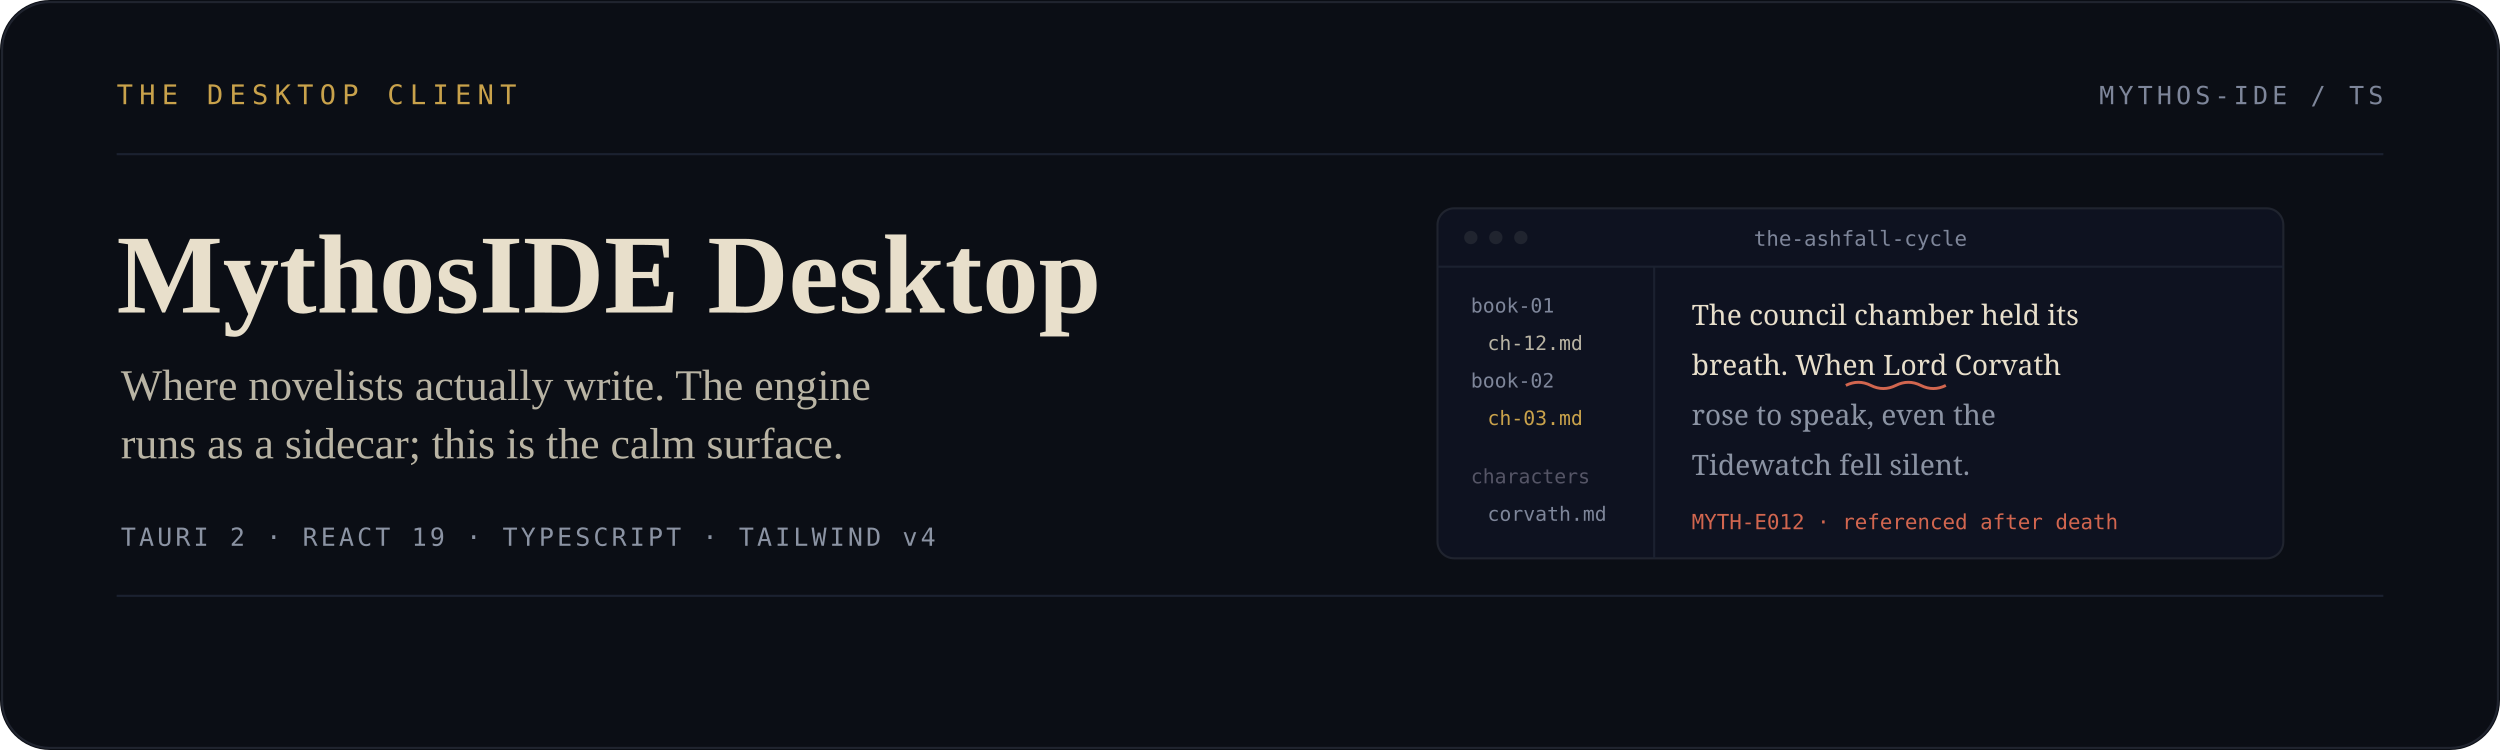
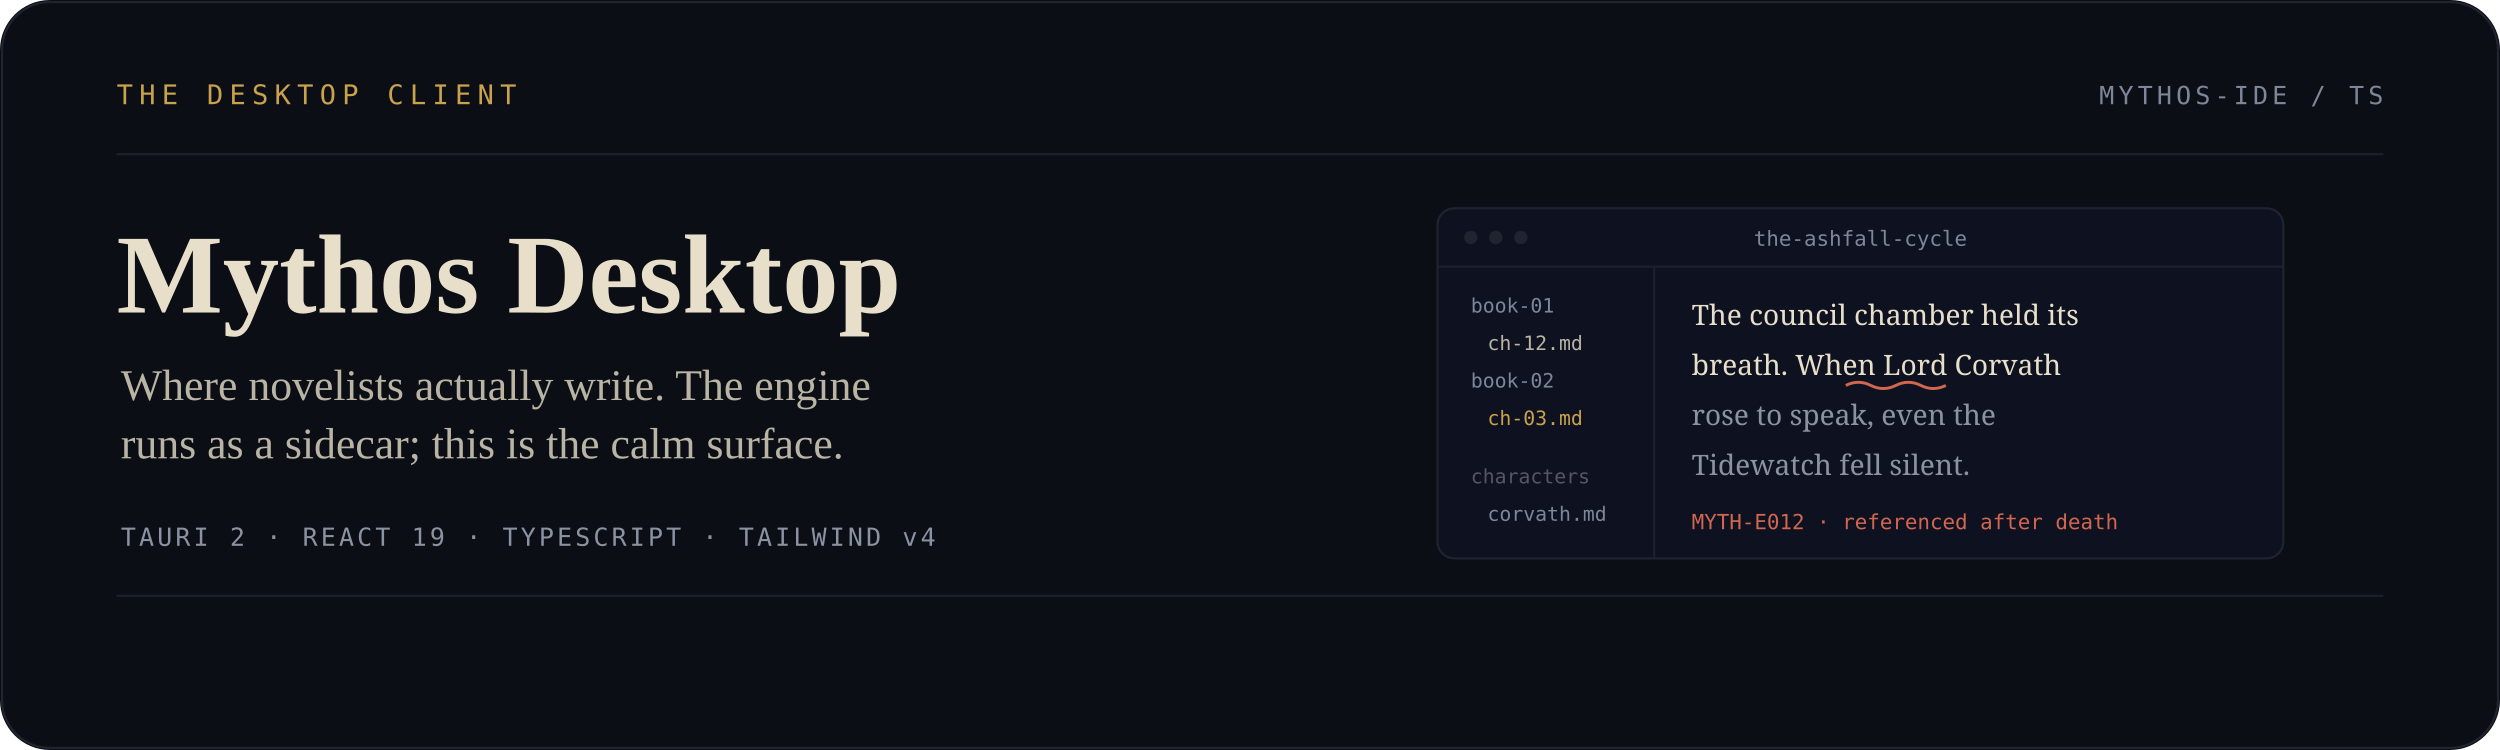
<svg xmlns="http://www.w3.org/2000/svg" width="1200" height="360" viewBox="0 0 1200 360" role="img" aria-labelledby="t d">
  <rect width="1200" height="360" rx="24" fill="#0B0E15" />
  <rect x="1" y="1" width="1198" height="358" rx="23" fill="none" stroke="#20242f" />
  <path d="M56 74H1144M56 286H1144" stroke="#1b2130" />
  <text x="56" y="50" fill="#C9A24B" font-family="ui-monospace, SFMono-Regular, Menlo, monospace" font-size="13" letter-spacing="3">THE DESKTOP CLIENT</text>
  <text x="1144" y="50" text-anchor="end" fill="#7E869A" font-family="ui-monospace, SFMono-Regular, Menlo, monospace" font-size="12" letter-spacing="2">MYTHOS-IDE / TS</text>
-   <text x="56" y="150" fill="#E8DFCB" font-family="Georgia, 'Times New Roman', serif" font-size="54" font-weight="600">MythosIDE Desktop</text>
+   <text x="56" y="150" fill="#E8DFCB" font-family="Georgia, 'Times New Roman', serif" font-size="54" font-weight="600">Mythos Desktop</text>
  <text x="58" y="192" fill="#B9B4A4" font-family="Georgia, 'Times New Roman', serif" font-size="21">Where novelists actually write. The engine</text>
  <text x="58" y="220" fill="#B9B4A4" font-family="Georgia, 'Times New Roman', serif" font-size="21">runs as a sidecar; this is the calm surface.</text>
  <text x="58" y="262" fill="#8b93a3" font-family="ui-monospace, SFMono-Regular, Menlo, monospace" font-size="12" letter-spacing="1.5">TAURI 2 · REACT 19 · TYPESCRIPT · TAILWIND v4</text>
  <g transform="translate(690 100)">
    <rect x="0" y="0" width="406" height="168" rx="8" fill="#0E1220" stroke="#20242f" />
    <path d="M0 28H406" stroke="#1b2130" />
    <circle cx="16" cy="14" r="3.2" fill="#20242f" />
    <circle cx="28" cy="14" r="3.2" fill="#20242f" />
    <circle cx="40" cy="14" r="3.2" fill="#20242f" />
    <text x="203" y="18" text-anchor="middle" fill="#7E869A" font-family="ui-monospace, monospace" font-size="10">the-ashfall-cycle</text>
    <path d="M104 28V168" stroke="#1b2130" />
    <g font-family="ui-monospace, monospace" font-size="9.5" fill="#7E869A">
      <text x="16" y="50">book-01</text>
      <text x="24" y="68" fill="#B9B4A4">ch-12.md</text>
      <text x="16" y="86">book-02</text>
      <text x="24" y="104" fill="#C9A24B">ch-03.md</text>
      <text x="16" y="132" fill="#556">characters</text>
      <text x="24" y="150">corvath.md</text>
    </g>
    <g font-family="Georgia, serif" font-size="13.5" fill="#E8DFCB">
      <text x="122" y="56">The council chamber held its</text>
      <text x="122" y="80">breath. When <tspan fill="#E8DFCB">Lord Corvath</tspan>
      </text>
      <path d="M196 85 q6 -3 12 0 t12 0 t12 0 t12 0" fill="none" stroke="#D2664F" stroke-width="1.4" />
      <text x="122" y="104" fill="#8b93a3">rose to speak, even the</text>
      <text x="122" y="128" fill="#8b93a3">Tidewatch fell silent.</text>
    </g>
    <text x="122" y="154" fill="#D2664F" font-family="ui-monospace, monospace" font-size="10">MYTH-E012 · referenced after death</text>
  </g>
</svg>
